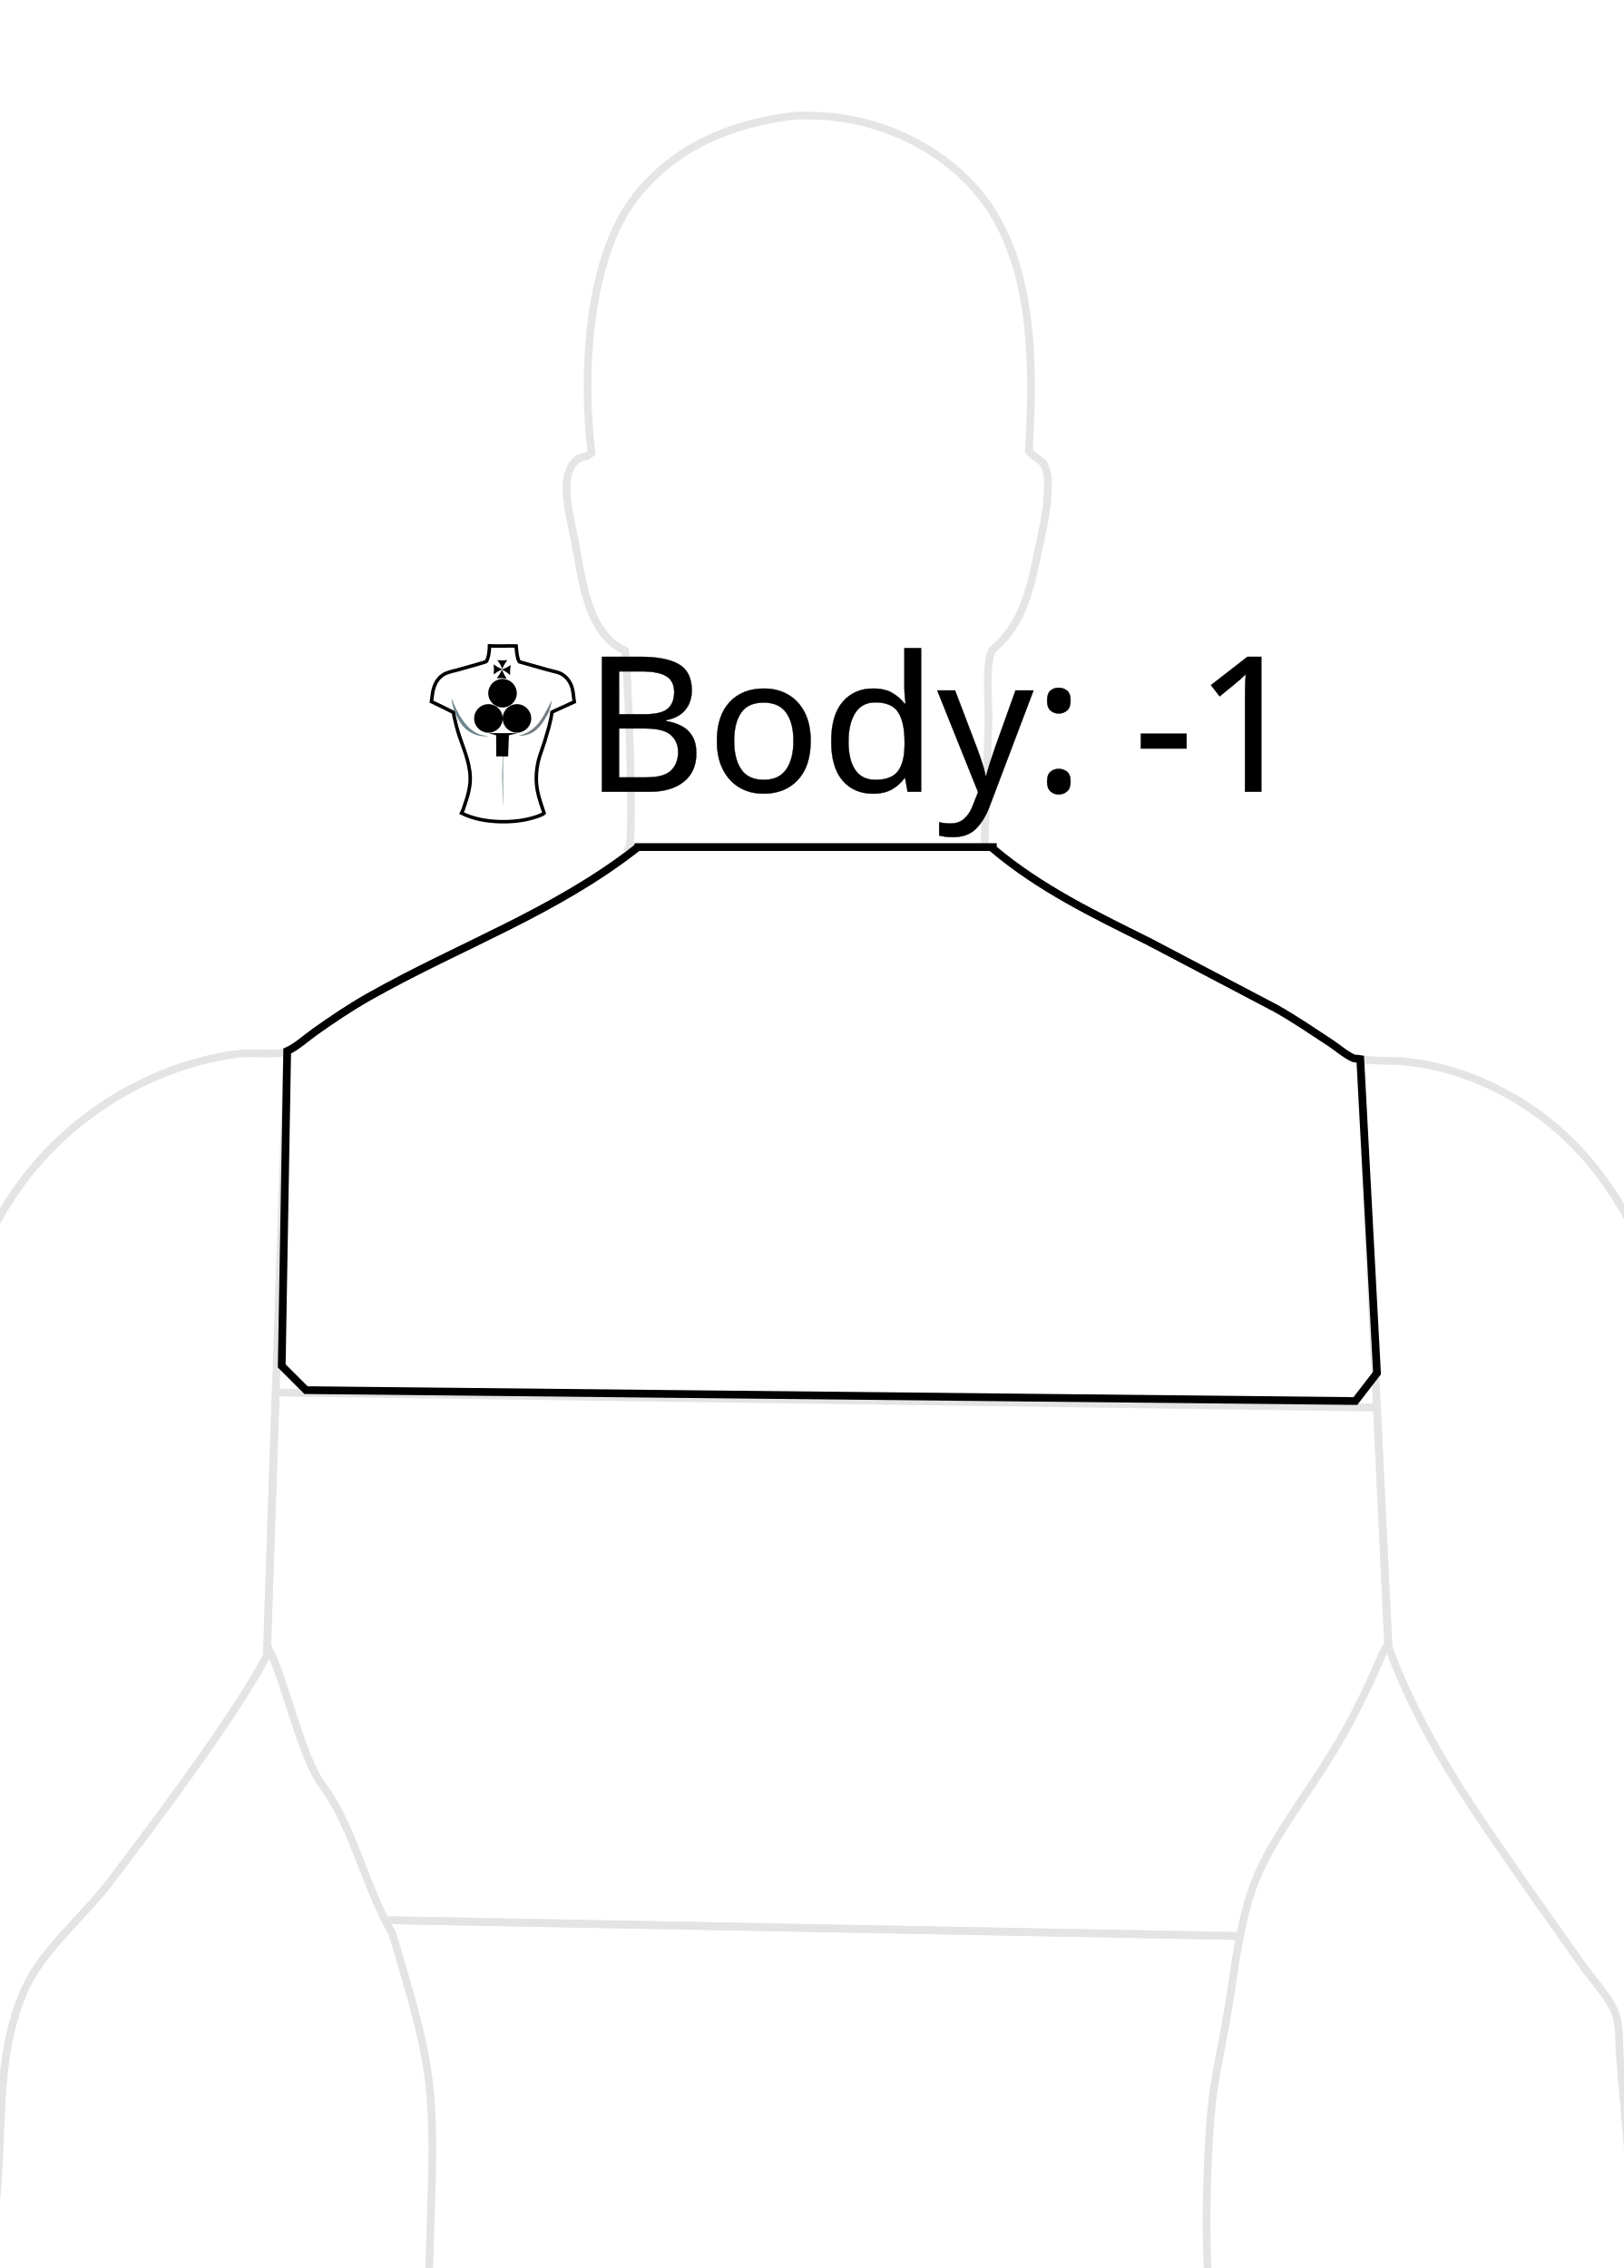
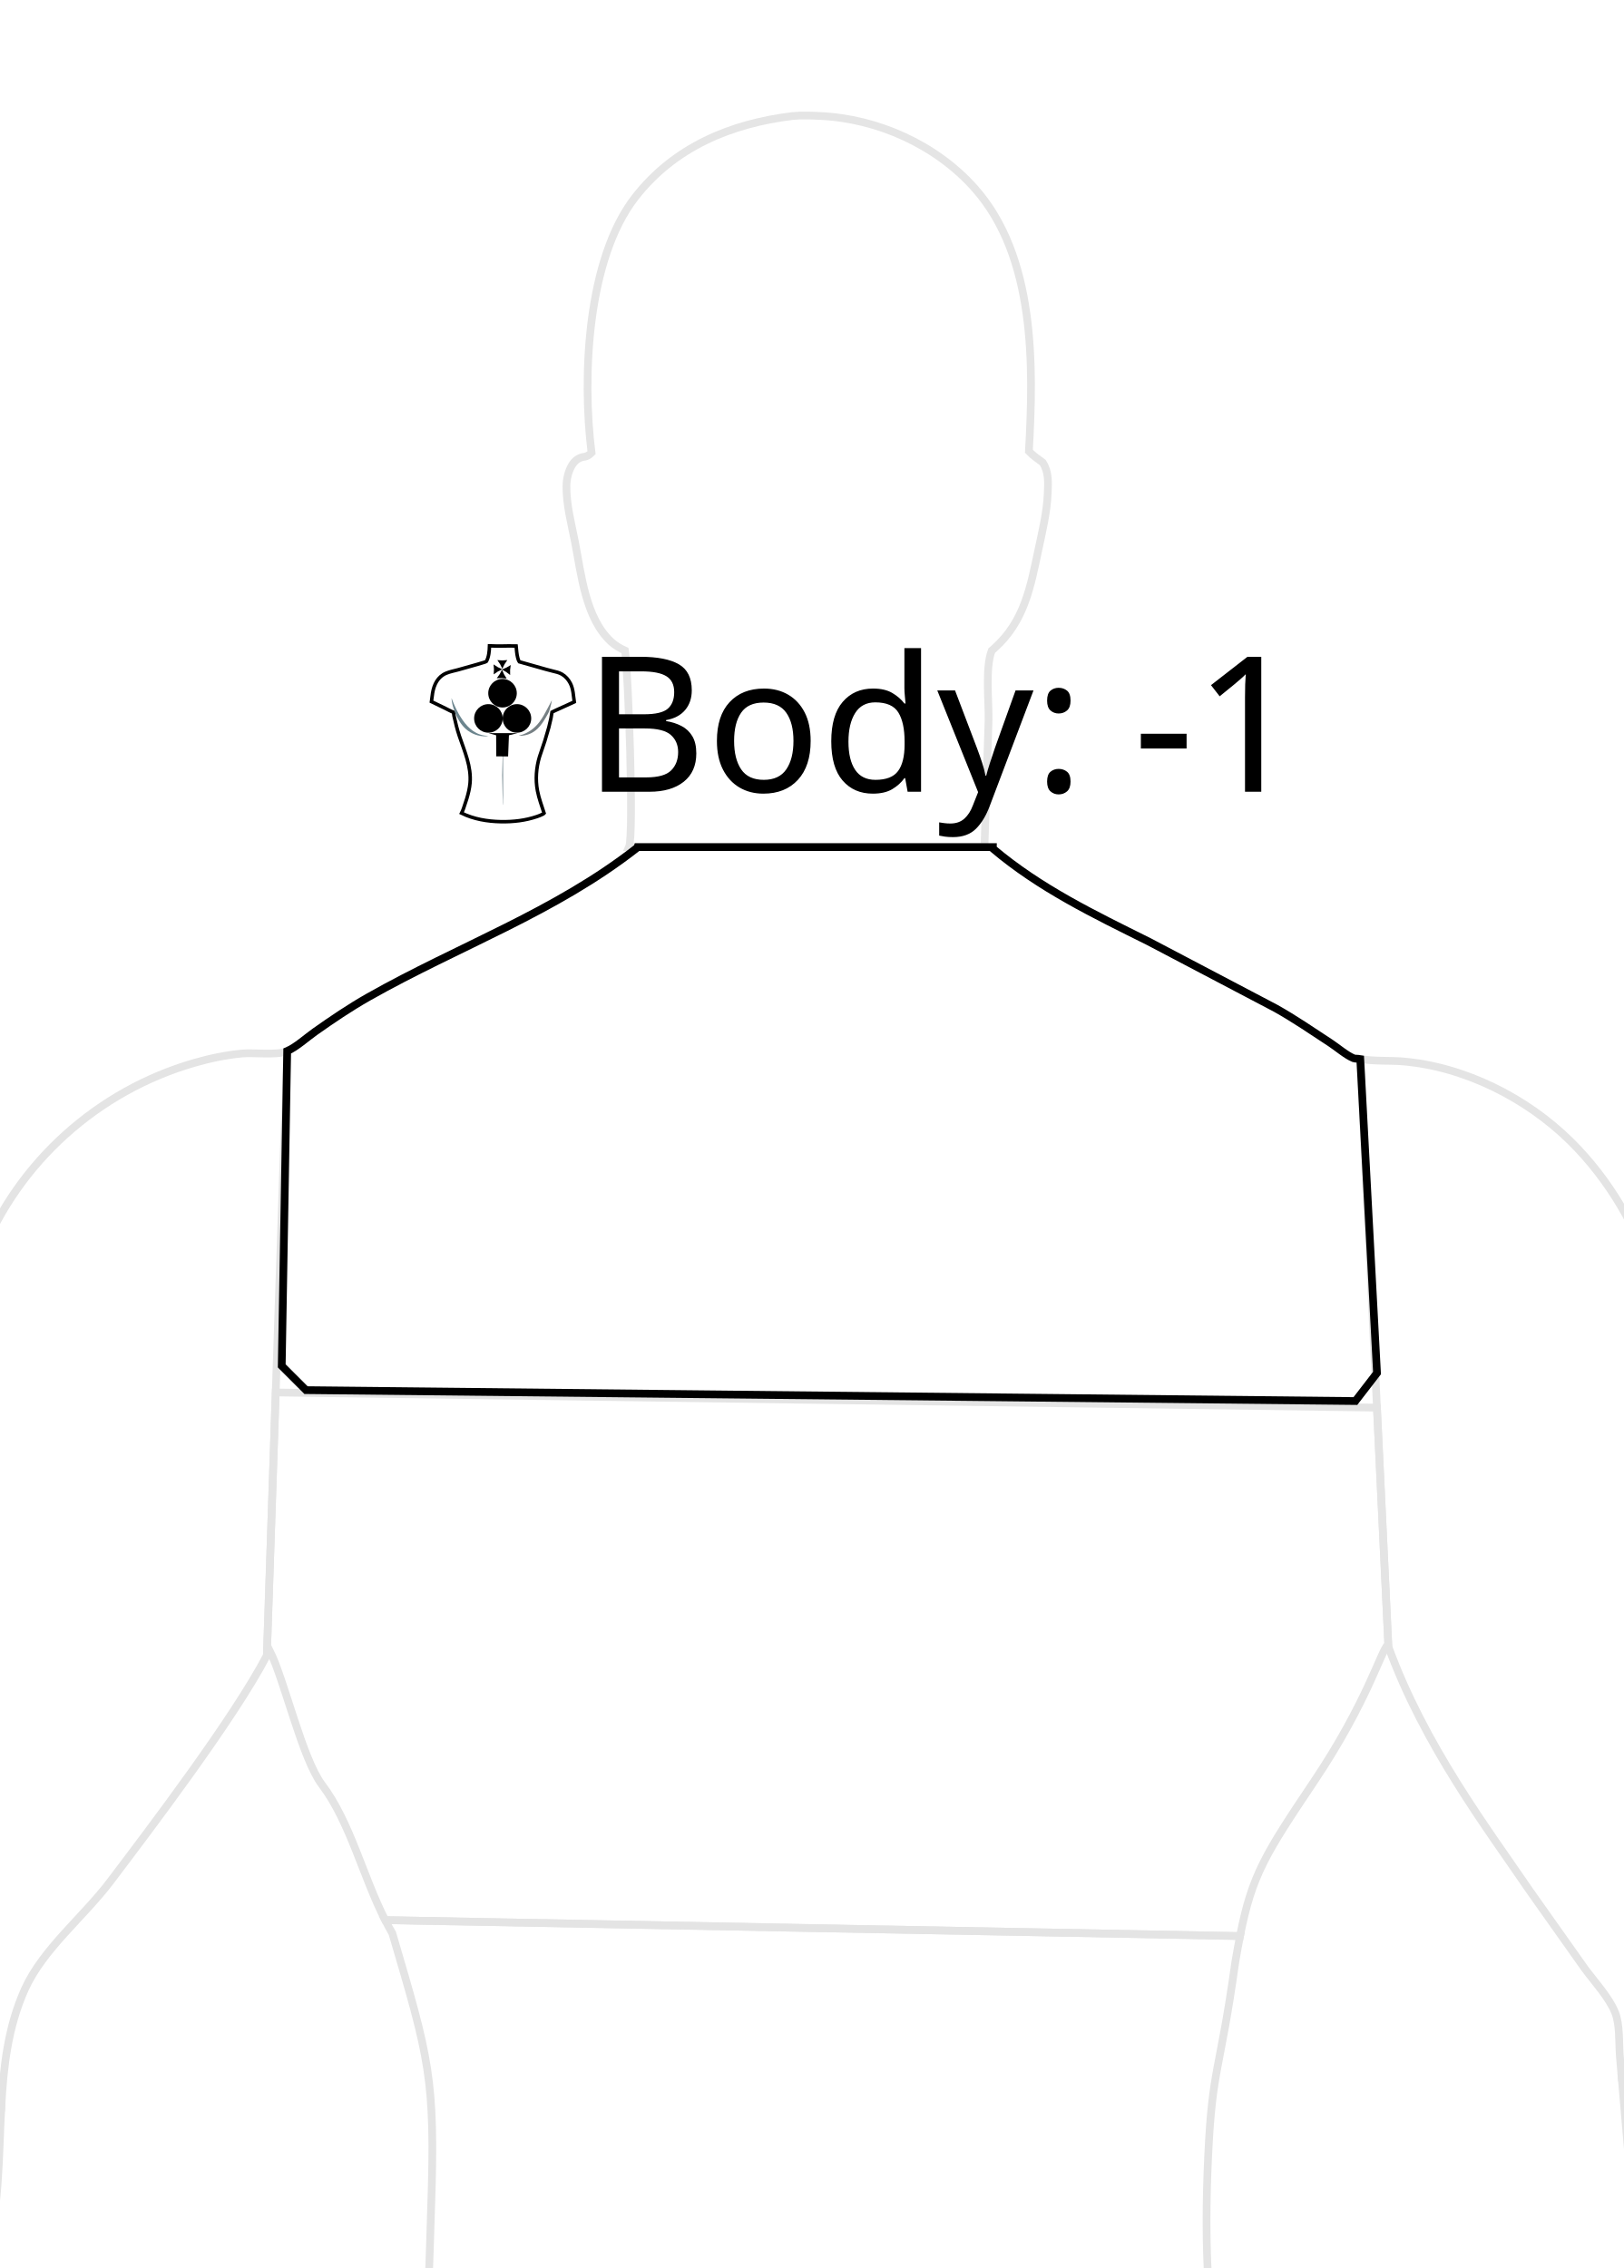
<svg xmlns="http://www.w3.org/2000/svg" width="63mm" height="88mm" viewBox="0 0 63 88" version="1.1" id="svg1" xml:space="preserve">
  <defs id="defs1" />
  <g id="layer1">
    <g id="g1" transform="matrix(0.06087197,0,0,0.06087197,0.03359486,0.544023)">
      <path id="path2" style="fill:none;stroke:#e4e4e4;stroke-width:4.928;stroke-dasharray:none;stroke-opacity:1" d="m 1193.324,1246.337 -160.341,67.953 4.015,46.41 c 3.112,24.968 8.345,50.366 14.268,74.817 6.587,27.189 16.89,54.652 28.386,80.192 25.318,56.261 80.612,145.502 64.024,209.104 -0.506,1.945 -1.049,3.803 -1.835,5.655 -7.72,18.229 -24.525,32.641 -33.545,50.274 -7.048,13.771 -8.316,29.642 -10.275,44.748 l -6.541,59.923 c -0.72,10.052 -3.091,21.128 -0.691,30.976 l 4.533,4.511 c 7.825,-1.5 15.903,-6.822 21.025,-12.93 3.277,-22.243 5.007,-59.506 24.306,-73.889 2.971,-2.213 3.213,-2.041 6.843,-1.77 10.385,20.453 10.887,45.726 3.864,67.068 -4.599,13.974 -12.331,30.708 -20.787,42.827 -7.552,10.821 -25.9,24.602 -29.465,36.783 -0.6,2.048 -0.038,6.251 -0.042,8.527 4.028,4.789 4.378,5.493 10.383,6.972 41.334,-12.132 95.682,-41.806 116.975,-79.955 6.208,-11.127 9.783,-24.452 11.549,-37.02 l 0.41,-2.72 c 2.01,-14.637 -0.961,-31.443 -2.266,-46.129 -1.918,-21.544 -3.06,-42.752 -2.331,-64.391 l 8.699,-108.664 c 9.675,-110.523 17.938,-223.603 -16.621,-330.871 -8.649,-26.841 -20.286,-53.706 -34.538,-78.4 z" />
      <path id="path5" style="fill:none;stroke:#e4e4e4;stroke-width:4.928;stroke-dasharray:none;stroke-opacity:1" d="m 866.447,666.104 17.916,374.582 c 23.037,63.127 62.793,115.575 89.884,155.29 l 35.164,49.691 c 6.149,8.378 15.654,18.616 19.492,28.256 3.037,7.622 2.364,19.075 2.957,27.263 l 1.122,13.103 160.341,-67.953 c -2.442,-4.231 -4.799,-8.546 -7.404,-12.628 l -18.521,-27.263 c -2.227,-3.153 -6.816,-7.982 -8.073,-11.29 -1.078,-2.839 -0.531,-9.688 -0.712,-12.908 l -2.439,-35.487 c -3.844,-36.117 -10.828,-72.557 -23.464,-106.7 -10.751,-29.039 -24.169,-58.007 -39.632,-84.855 -6.569,-11.401 -16.385,-22.78 -21.715,-34.516 -1.682,-3.7 -1.511,-7.758 -1.511,-11.721 0,-68.206 -19.566,-141.154 -69.313,-190.367 -28.102,-27.796 -67.933,-47.847 -107.606,-51.029 -6.483,-0.522 -18.804,-0.066 -26.486,-1.468 z" />
      <path id="path3" style="fill:none;stroke:#e4e4e4;stroke-width:4.928;stroke-dasharray:none;stroke-opacity:1" d="M 0.307,1333.523 -171.604,1265.16 c -5.979,12.905 -11.175,26.14 -15.456,39.891 -13.906,44.671 -19.749,91.967 -23.248,138.474 -5.902,78.472 -3.09,156.214 2.763,234.575 l 7.555,78.271 c 1.899,31.412 -5.223,61.253 -5.504,92.237 -0.276,30.315 9.423,61.31 28.299,85.071 20.225,25.458 59.293,53.193 92.043,57.57 2.969,0.398 4.781,0.077 7.555,-0.885 2.367,-4.155 2.382,-4.381 0.993,-8.98 -2.738,-9.079 -12.462,-19.82 -17.657,-27.997 -20.705,-32.598 -37.371,-74.902 -23.96,-113.262 l 4.101,-3.087 c 7.33,2.286 12.477,8.474 15.909,15.153 10.111,19.673 3.102,52.034 22.989,65.255 5.306,0.512 5.572,0.675 10.426,-2.245 9.464,-23.2 4.746,-103.073 -5.137,-126.516 -6.576,-15.596 -18.265,-26.835 -26.486,-41.229 -23.533,-41.204 -11.929,-91.706 4.296,-133.035 24.738,-63.019 64.248,-118.835 82.61,-184.755 8.739,-31.372 8.065,-64.058 9.822,-96.144 z" />
      <path id="path6" style="fill:none;stroke:#e4e4e4;stroke-width:4.928;stroke-dasharray:none;stroke-opacity:1" d="m 182.493,661.01 c -0.102,0.043 -0.223,0.153 -0.324,0.194 -6.52,2.655 -20.807,0.68 -28.407,1.382 -10.377,0.956 -20.784,3.167 -30.782,6.066 -60.998,17.676 -111.752,62.966 -135.323,122.112 -9.231,23.164 -13.795,48.89 -16.837,73.565 l -3.691,43.69 c -0.306,4.009 0.186,12.558 -1.209,16.06 -3.995,10.022 -16.913,22.75 -23.119,32.444 -18.408,28.752 -33.742,59.715 -44.813,92.021 -9.673,28.229 -15.756,57.395 -20.485,86.819 -3.5,21.786 -5.826,44.99 -12.11,66.161 -3.657,12.319 -15.749,24.417 -22.385,35.617 -5.417,9.139 -10.204,18.501 -14.614,28.019 l 171.911,68.363 c 1.399,-25.564 4.306,-50.757 15.002,-74.537 11.46,-25.48 37.335,-46.049 54.332,-68.514 26.027,-34.399 79.087,-104.322 99.9,-144.216 z" />
      <path id="path4" style="fill:none;stroke:#e4e4e4;stroke-width:4.928;stroke-dasharray:none;stroke-opacity:1" d="m 900.164,2514.019 -214.112,3.411 c -0.961,8.767 -1.71,17.585 -2.677,26.27 -4.678,42.038 -9.581,85.486 -5.375,127.768 7.944,79.769 46.373,152.727 62.47,231.251 6.411,31.258 12.092,62.773 13.146,94.763 0.864,26.193 -1.356,53.169 1.036,79.199 1.701,18.527 7.134,36.459 10.037,54.742 2.543,16.008 -3.082,34.888 -6.454,50.706 -6.921,32.423 -14.963,66.471 -15.952,99.706 -0.325,10.943 -0.914,22.414 1.835,33.113 2.126,8.262 5.936,16.162 12.39,21.931 5.463,4.903 12.46,7.533 19.535,9.131 17.866,4.036 38.674,3.112 57.03,3.41 26.742,0.406 54.921,1.764 81.509,-0.971 8.286,-0.84 19.282,-4.503 24.932,-10.922 6.222,-7.069 5.865,-19.242 4.814,-28.127 -4.101,-34.534 -23.64,-60.991 -39.61,-90.596 -19.296,-35.808 -38.827,-81.223 -41.834,-121.853 -1.993,-26.951 -0.183,-55.146 0.863,-82.178 2.562,-66.308 8.08,-136.09 24.522,-200.556 11.785,-46.182 32.706,-93.36 36.092,-141.086 3.839,-54.079 -6.814,-107.863 -24.198,-159.111 z" />
      <path id="path7" style="fill:none;stroke:#e4e4e4;stroke-width:4.928;stroke-dasharray:none;stroke-opacity:1" d="m 352.57,2521.553 -213.788,-9.152 c -14.861,48.989 -25.591,101.344 -22.039,150.778 3.697,51.545 20.94,101.829 32.509,151.966 16.287,70.586 23.969,140.059 27.436,212.298 1.121,23.403 3.292,47.885 1.813,71.234 -1.002,15.846 -5.096,31.811 -11.009,46.518 -11.85,29.497 -27.69,58.81 -41.575,87.466 -13.18,27.222 -28.966,48.933 -31.062,80.624 -0.417,6.338 -0.922,14.31 1.619,20.269 2.901,6.826 9.057,8.983 15.736,11.095 25.588,8.045 140.812,9.145 162.5,-2.936 10.932,-6.094 16.904,-17.154 19.967,-28.882 10.057,-38.434 -3.911,-90.888 -12.002,-128.998 -3.248,-15.277 -7.976,-31.574 -7.21,-47.338 1.073,-21.994 9.367,-43.967 11.117,-66.42 1.961,-25.19 -0.29,-50.965 0.777,-76.264 1.937,-45.883 10.613,-91.998 21.716,-136.445 15.068,-60.322 42.283,-117.913 49.713,-179.941 6.148,-51.36 -1.719,-104.518 -6.217,-155.873 z" />
      <path id="path8" style="fill:none;stroke:#e4e4e4;stroke-width:4.928;stroke-dasharray:none;stroke-opacity:1" d="m 879.765,1858.495 -720.218,-22.082 c -2.619,11.882 -5.421,23.765 -7.512,35.639 -8.118,46.106 -10.508,92.549 -11.656,139.273 -1.029,41.903 -1.122,84.948 2.288,126.732 l 17.01,133.812 c 7.075,42.74 19.091,85.115 16.06,128.933 -1.574,22.744 -13.934,43.903 -21.521,65.125 -5.356,14.984 -10.606,30.559 -15.434,46.475 l 213.788,9.152 c -0.09,-1.024 -0.194,-2.085 -0.281,-3.108 -1.896,-22.292 -4.709,-45.356 -1.878,-67.715 3.218,-25.407 12.186,-51.528 20.464,-75.681 l 32.314,-94.676 58.52,-222.682 c 15.027,-70.056 27.584,-137.784 30.544,-209.536 l 51.591,0.216 2.612,38.164 c 13.917,132.674 48.139,266.37 87.661,393.578 16.498,53.101 41.288,104.93 51.936,159.586 5.003,25.674 2.843,51.779 0,77.731 l 214.112,-3.411 c -5.481,-16.156 -11.557,-32.088 -18.154,-47.662 l -16.254,-37.732 c -2.638,-6.133 -6.743,-13.652 -7.512,-20.183 -2.151,-18.281 1.321,-38.721 4.36,-56.728 l 22.73,-109.009 c 23.707,-129.215 20.037,-257.85 -5.569,-384.21 z" />
      <path id="path9" style="fill:none;stroke:#e4e4e4;stroke-width:4.928;stroke-dasharray:none;stroke-opacity:1" d="m 781.16,1529.222 -513.575,-9.239 c -0.529,3.531 -1.071,6.717 -1.684,8.721 -3.082,10.09 -9.73,20.159 -13.901,30.069 l -36.113,90.92 c -21.936,60.28 -42.391,123.434 -56.34,186.719 l 720.218,22.082 c -9.288,-45.834 -21.28,-91.381 -36.157,-136.531 -19.992,-60.673 -44.554,-120.177 -60.074,-182.251 -0.879,-3.513 -1.584,-6.993 -2.374,-10.491 z" />
      <path id="path10" style="fill:none;stroke:#e4e4e4;stroke-width:4.928;stroke-dasharray:none;stroke-opacity:1" d="m 789.795,1225.139 -544.831,-10.167 c 1.471,2.871 2.939,5.741 4.555,8.419 23.32,79.434 27.62,91.923 24.673,176.012 -0.609,17.319 -2.254,91.525 -6.605,120.579 l 513.575,9.239 c -12.289,-54.363 -14.295,-107.073 -11.7,-163.19 2.687,-58.073 7.393,-53.037 17.312,-124.206 1.027,-6.133 2.017,-11.575 3.022,-16.686 z" />
      <path id="path11" style="fill:none;stroke:#e4e4e4;stroke-width:4.928;stroke-dasharray:none;stroke-opacity:1" d="m 877.067,888.311 -701.891,-9.671 -5.634,167.616 c 0.471,-0.902 1.377,-2.195 1.813,-3.065 9.337,18.551 20.717,68.869 33.307,85.481 17.907,23.623 26.231,58.833 40.301,86.301 l 544.831,10.167 c 7.67,-39.002 16.133,-52.242 47.36,-98.821 33.572,-50.077 42.579,-83.13 46.777,-86.733 0.135,0.374 0.295,0.728 0.432,1.101 z" />
      <path id="path1" style="fill:none;stroke:#e5e5e5;stroke-width:4.928;stroke-dasharray:none;stroke-opacity:1" d="m 522.074,64.976 c -5.753,-0.26 -11.726,-0.536 -17.463,0.043 -39.335,4.759 -75.391,19.75 -100.332,51.806 -30.619,39.351 -33.903,114.406 -27.803,162.823 -3.654,3.643 -4.811,1.754 -8.375,3.799 -5.461,3.131 -7.59,11.71 -7.62,17.485 -0.062,12.159 3.113,23.656 5.418,35.487 4.02,20.643 6.718,48.589 23.011,63.657 2.571,2.376 5.73,4.217 8.893,5.677 1.996,12.246 5.872,117.592 2.547,125.242 h 226.567 l 2.612,-80.84 c 0.222,-12.143 -2.21,-33.3 1.986,-44.359 l 1.597,-1.403 c 19.272,-17.216 23.11,-39.035 28.213,-63.074 2.497,-11.758 5.435,-23.825 5.915,-35.854 0.279,-6.934 0.738,-13.508 -3.173,-19.579 -3.036,-2.267 -6.229,-4.414 -8.829,-7.188 3.08,-54.961 4.174,-123.947 -34.516,-167.594 -24.554,-27.699 -61.873,-44.477 -98.648,-46.129 z" />
      <path id="path12" style="fill:none;stroke:#000000;stroke-width:4.928;stroke-dasharray:none;stroke-opacity:1" d="m 405.693,530.997 c -0.013,0.032 -0.008,0.317 -0.022,0.345 -52.642,41.285 -113.621,62.564 -171.264,95.194 -11.896,6.734 -23.165,14.376 -34.322,22.255 -5.11,3.609 -11.884,9.774 -17.593,12.218 l -3.476,200.676 15.473,15.469 668.845,6.954 13.775,-17.85 -10.663,-200.155 c -1.282,-0.234 -3.361,-0.119 -4.274,-0.496 -4.713,-1.95 -10.355,-6.87 -14.722,-9.735 -11.503,-7.549 -22.894,-15.37 -34.905,-22.104 L 731.642,591.244 c -34.96,-17.4 -69.354,-33.909 -99.404,-59.318 l 0.022,-0.928 z" />
      <g id="body" transform="matrix(1.060965,0,0,1.060965,10.99919,-230.1236)">
        <path fill="#37b2df" d="m 283.174,596.495 c 7.299,0.332 8.882,-0.08 16.009,0.085 0.242,2.356 0.333,4.672 0.925,6.982 0.218,0.851 0.492,1.774 0.996,2.503 l 16.013,4.536 4.008,1.047 c 1.933,0.467 3.819,0.857 5.563,1.867 2.189,1.268 3.915,3.279 5.064,5.512 1.77,3.44 1.787,7.377 2.351,11.127 l -11.049,5.032 -1.422,0.679 c -0.295,0.127 -0.639,0.22 -0.907,0.392 l -0.593,3.615 -1.32,5.62 -2.388,8.105 -3.209,9.554 c -1.979,6.597 -2.507,13.633 -1.224,20.415 0.878,4.641 2.589,9.067 4.013,13.555 -0.134,0.196 -0.562,0.361 -0.781,0.473 -1.107,0.565 -2.261,1.032 -3.437,1.433 -7.073,2.41 -14.304,3.246 -21.752,3.104 -8.138,-0.155 -16.279,-1.507 -23.636,-5.122 0.496,-0.959 0.879,-2.021 1.256,-3.034 l 1.883,-5.714 c 0.898,-3.037 1.664,-6.128 1.944,-9.29 0.874,-9.877 -3.305,-19.133 -6.39,-28.246 -1.314,-3.882 -2.309,-7.964 -3.197,-11.964 l -0.362,-2.379 c -1.66,-0.599 -3.278,-1.564 -4.87,-2.334 l -8.368,-4.052 0.699,-5.174 c 0.852,-5.063 3.155,-9.801 8.128,-11.877 2.24,-0.936 4.813,-1.442 7.161,-2.062 l 11.297,-3.187 3.341,-0.997 c 0.803,-0.242 1.756,-0.45 2.439,-0.936 1.454,-2.804 1.726,-6.158 1.815,-9.268 z" id="path5-3" style="fill:none;stroke:#000000;stroke-width:2.105;stroke-dasharray:none;stroke-opacity:1" />
        <path fill="#26A4D4" d="m 291.268,657.488 0.063,0.053 0.044,34.39 -0.081,0.163 c -0.122,-0.926 -0.089,-1.924 -0.114,-2.859 l -0.144,-3.726 -0.24,-11.245 0.221,-8.868 0.148,-5.963 c 0.03,-0.65 -0.015,-1.302 0.103,-1.945 z" id="path6-7" style="fill:#6f838b;fill-opacity:1;stroke-width:0.099;stroke-dasharray:none" />
        <path fill="#26A4D4" d="m 320.66,629.121 c -0.145,1.182 -0.446,2.365 -0.731,3.52 -0.297,1.198 -0.608,2.456 -1.094,3.594 -0.395,0.925 -0.965,1.82 -1.468,2.692 -1.548,2.682 -3.11,5.227 -5.372,7.381 -3.033,2.888 -6.793,4.309 -10.975,4.213 l -0.067,-0.039 -0.015,-0.076 0.802,-0.219 c 4.454,-1.194 8.319,-3.983 11.147,-7.597 2.007,-2.564 3.572,-5.484 5.088,-8.355 z" id="path7-7" style="fill:#768084;fill-opacity:1;stroke-width:0.124;stroke-dasharray:none" />
        <path fill="#26A4D4" d="m 260.347,627.909 c 0.258,0.305 0.404,0.991 0.554,1.374 l 1.143,2.734 c 0.814,1.82 1.665,3.626 2.656,5.358 2.929,5.117 6.904,10.401 12.731,12.346 0.867,0.289 1.827,0.546 2.733,0.673 0.78,0.109 1.577,0.128 2.34,0.335 l -1.213,0.088 c -4.541,0.213 -9.084,-1.424 -12.444,-4.475 -3.17,-2.878 -5.158,-6.666 -6.662,-10.62 -0.933,-2.454 -1.715,-5.179 -1.837,-7.813 z" id="path8-0" style="fill:#6c858e;fill-opacity:1;stroke-width:0.121" />
-         <text xml:space="preserve" style="font-style:normal;font-variant:normal;font-weight:normal;font-stretch:normal;font-size:113.547px;font-family:Amiri;-inkscape-font-specification:'Amiri, Normal';font-variant-ligatures:normal;font-variant-caps:normal;font-variant-numeric:normal;font-variant-east-asian:normal;fill:#000000;fill-opacity:1;stroke:#000000;stroke-width:0.215;stroke-dasharray:none;stroke-opacity:1;paint-order:markers fill stroke" x="339.742" y="684.152" id="text1">
-           <tspan id="tspan1" x="339.742" y="684.152" style="stroke-width:0.215">Body: -1</tspan>
+         <text xml:space="preserve" style="font-style:normal;font-variant:normal;font-weight:normal;font-stretch:normal;font-size:113.547px;font-family:Amiri;-inkscape-font-specification:'Amiri, Normal';font-variant-ligatures:normal;font-variant-caps:normal;font-variant-numeric:normal;font-variant-east-asian:normal;fill:#000000;fill-opacity:1;stroke:none;stroke-width:0.215;stroke-dasharray:none;stroke-opacity:1;paint-order:markers fill stroke" x="339.742" y="684.152" id="text1">
+           <tspan id="tspan1" x="339.742" y="684.152" style="stroke-width:0.215;stroke:none">Body: -1</tspan>
        </text>
        <path id="rect1" d="m 282.505,648.92 h 17.614 l -5.266,1.301 -0.493,12.724 -7.113,-0.065 -0.083,-12.659 z" style="stroke-width:2.537" />
        <path style="fill:#000000;fill-opacity:1;stroke-width:2.11" id="path2-6-0" d="m 299.569,625.187 a 8.572,8.572 0 0 1 -8.745,8.337 8.572,8.572 0 0 1 -8.396,-8.688 8.572,8.572 0 0 1 8.63,-8.455 8.572,8.572 0 0 1 8.514,8.572" />
        <path style="fill:#000000;fill-opacity:1;stroke-width:2.11" id="path2-6-0-7" d="m 291.087,640.324 a 8.572,8.572 0 0 1 -8.745,8.337 8.572,8.572 0 0 1 -8.396,-8.688 8.572,8.572 0 0 1 8.63,-8.455 8.572,8.572 0 0 1 8.514,8.572" />
        <path style="fill:#000000;fill-opacity:1;stroke-width:2.11" id="path2-6-0-9" d="m 308.235,640.324 a 8.572,8.572 0 0 1 -8.745,8.337 8.572,8.572 0 0 1 -8.396,-8.688 8.572,8.572 0 0 1 8.63,-8.455 8.572,8.572 0 0 1 8.514,8.572" />
        <path style="fill:#000000" id="path1-99" d="m -4.268,6.022 -0.291,-0.592 -0.367,-0.548 0.658,0.044 0.658,-0.044 -0.367,0.548 z" transform="matrix(4.546602,0,0,4.546602,310.2906,582.8579)" />
        <path style="fill:#000000" id="path1-7" d="m -4.268,6.022 -0.291,-0.592 -0.367,-0.548 0.658,0.044 0.658,-0.044 -0.367,0.548 z" transform="matrix(2.141025,4.010935,-4.010935,2.141025,320.8208,620.1935)" />
        <path style="fill:#000000" id="path1-9" d="m -4.268,6.022 -0.291,-0.592 -0.367,-0.548 0.658,0.044 0.658,-0.044 -0.367,0.548 z" transform="matrix(-0.05177666,-4.546308,4.546308,-0.05177666,263.2451,591.4883)" />
        <path style="fill:#000000" id="path1-5" d="m -4.268,6.022 -0.291,-0.592 -0.367,-0.548 0.658,0.044 0.658,-0.044 -0.367,0.548 z" transform="matrix(-0.2665554,4.538782,-4.538782,-0.2665554,316.7785,631.6868)" />
      </g>
    </g>
  </g>
</svg>
